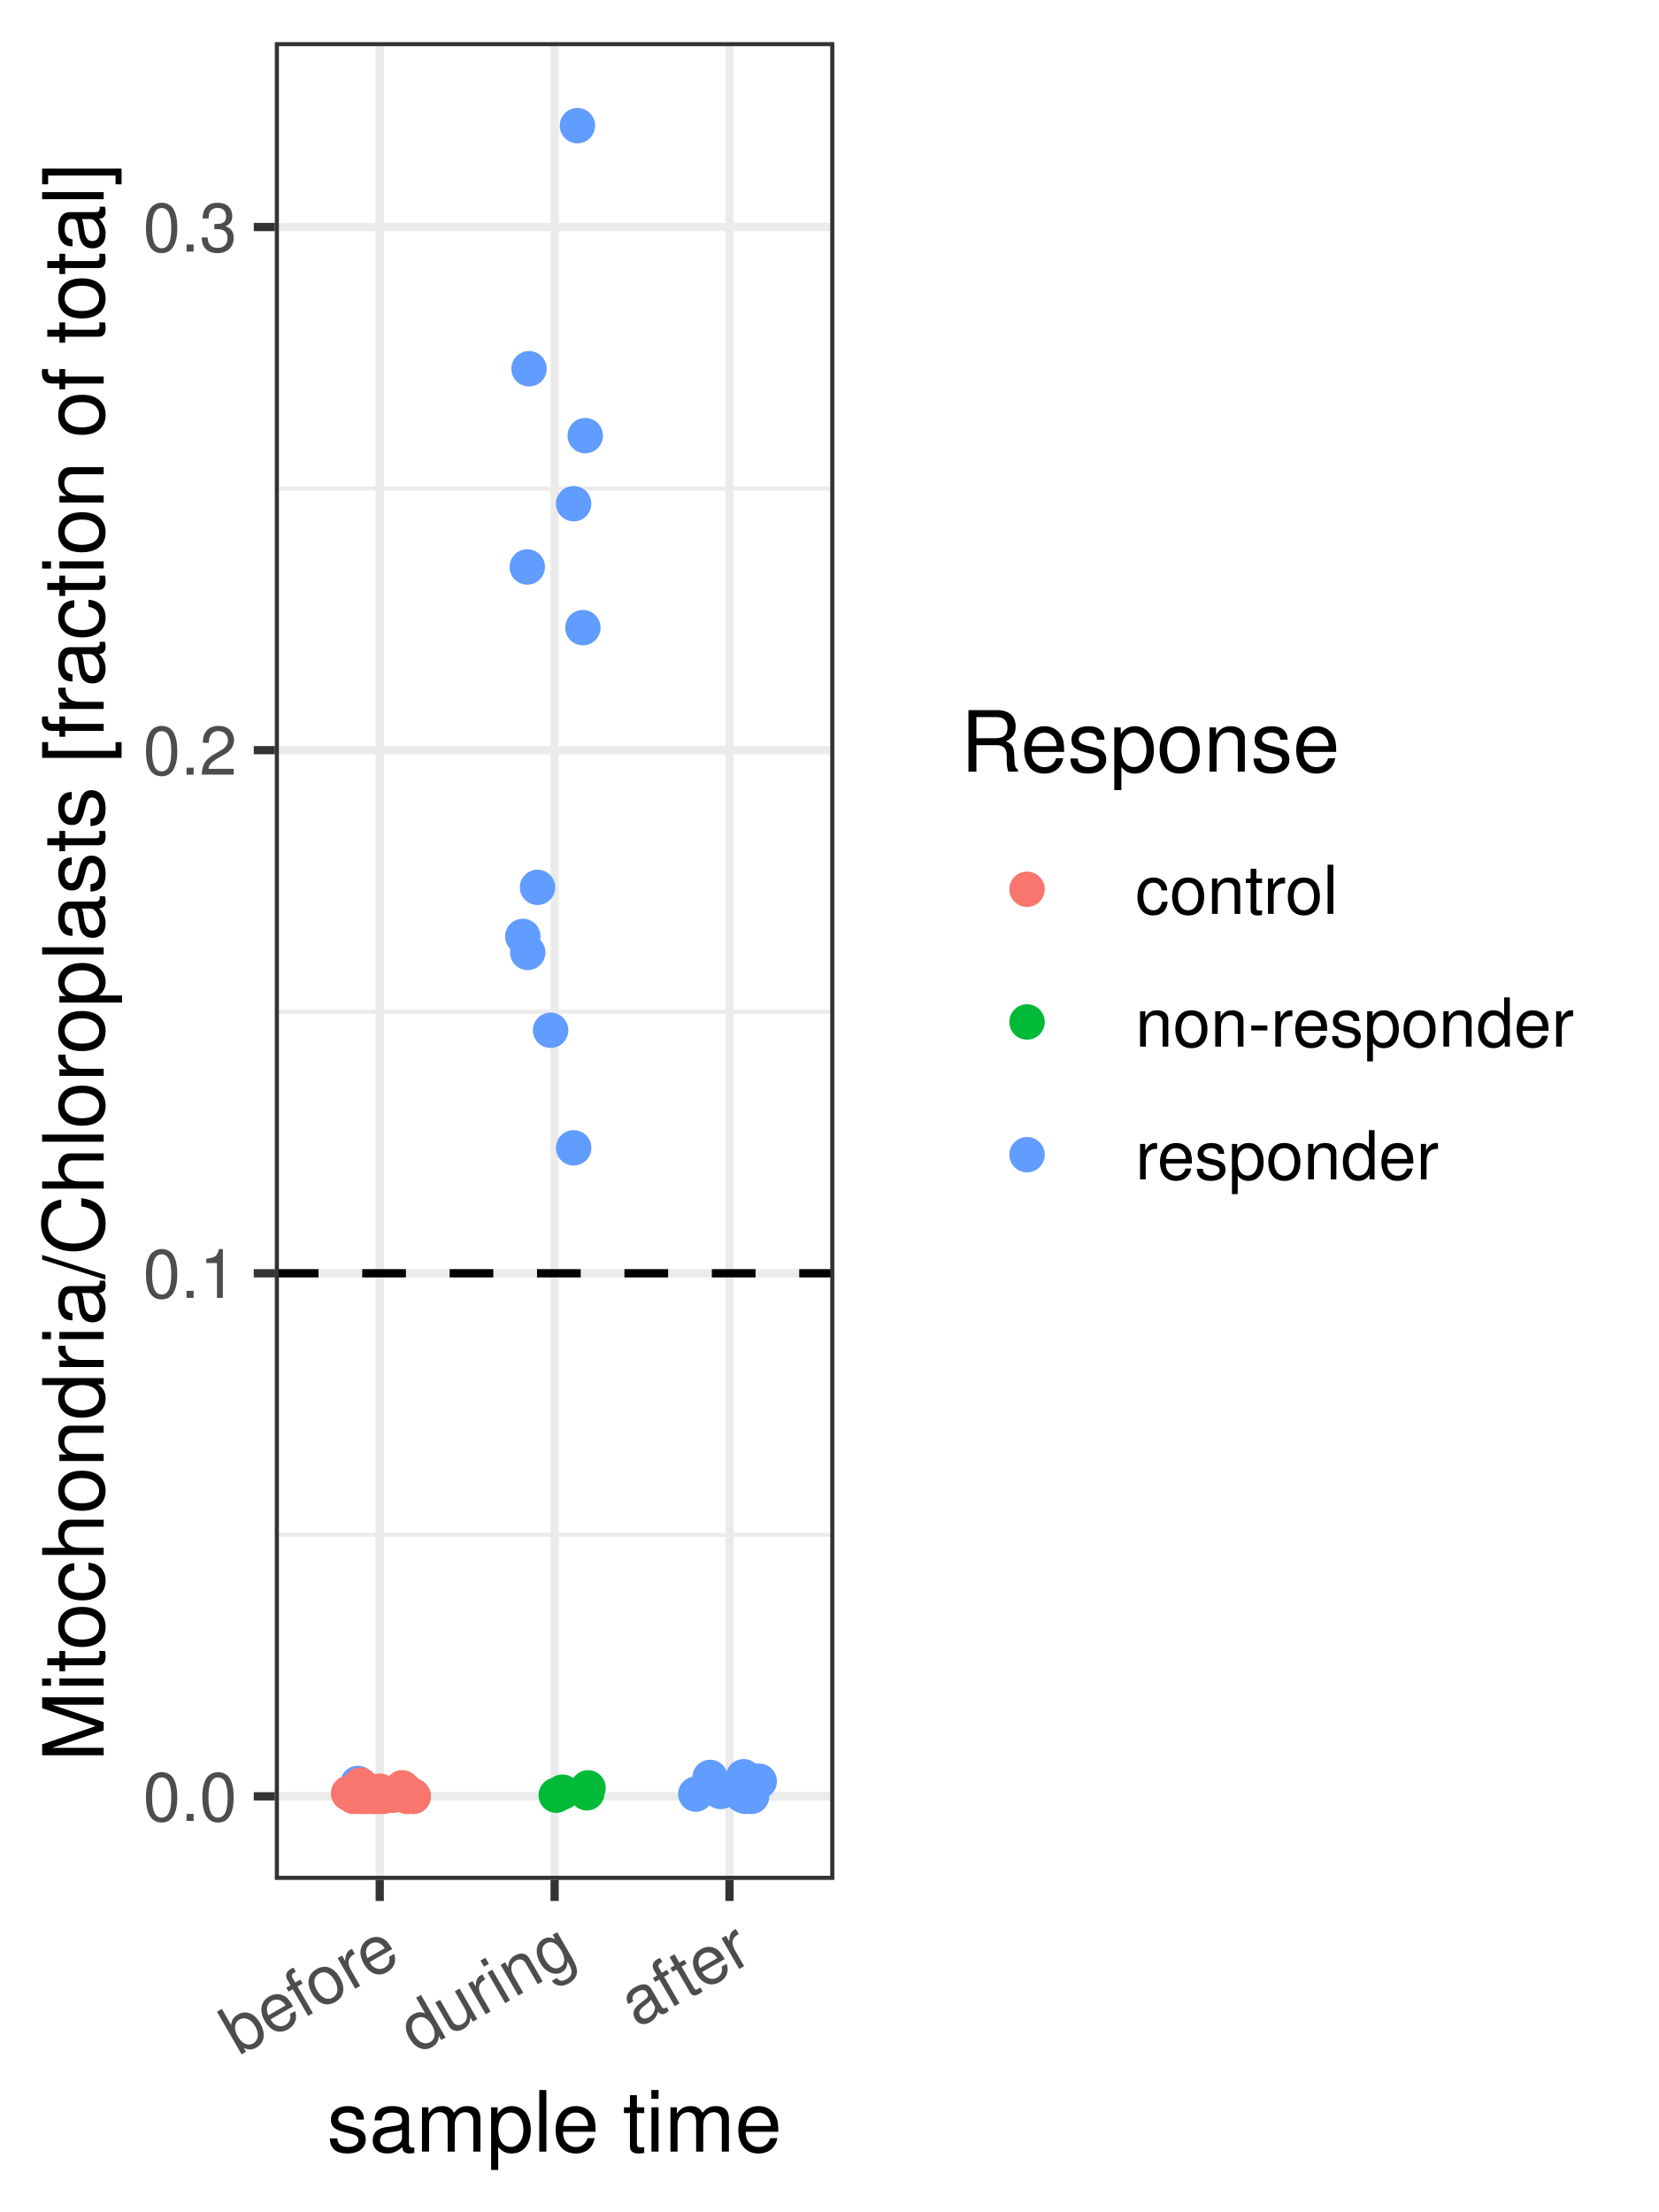
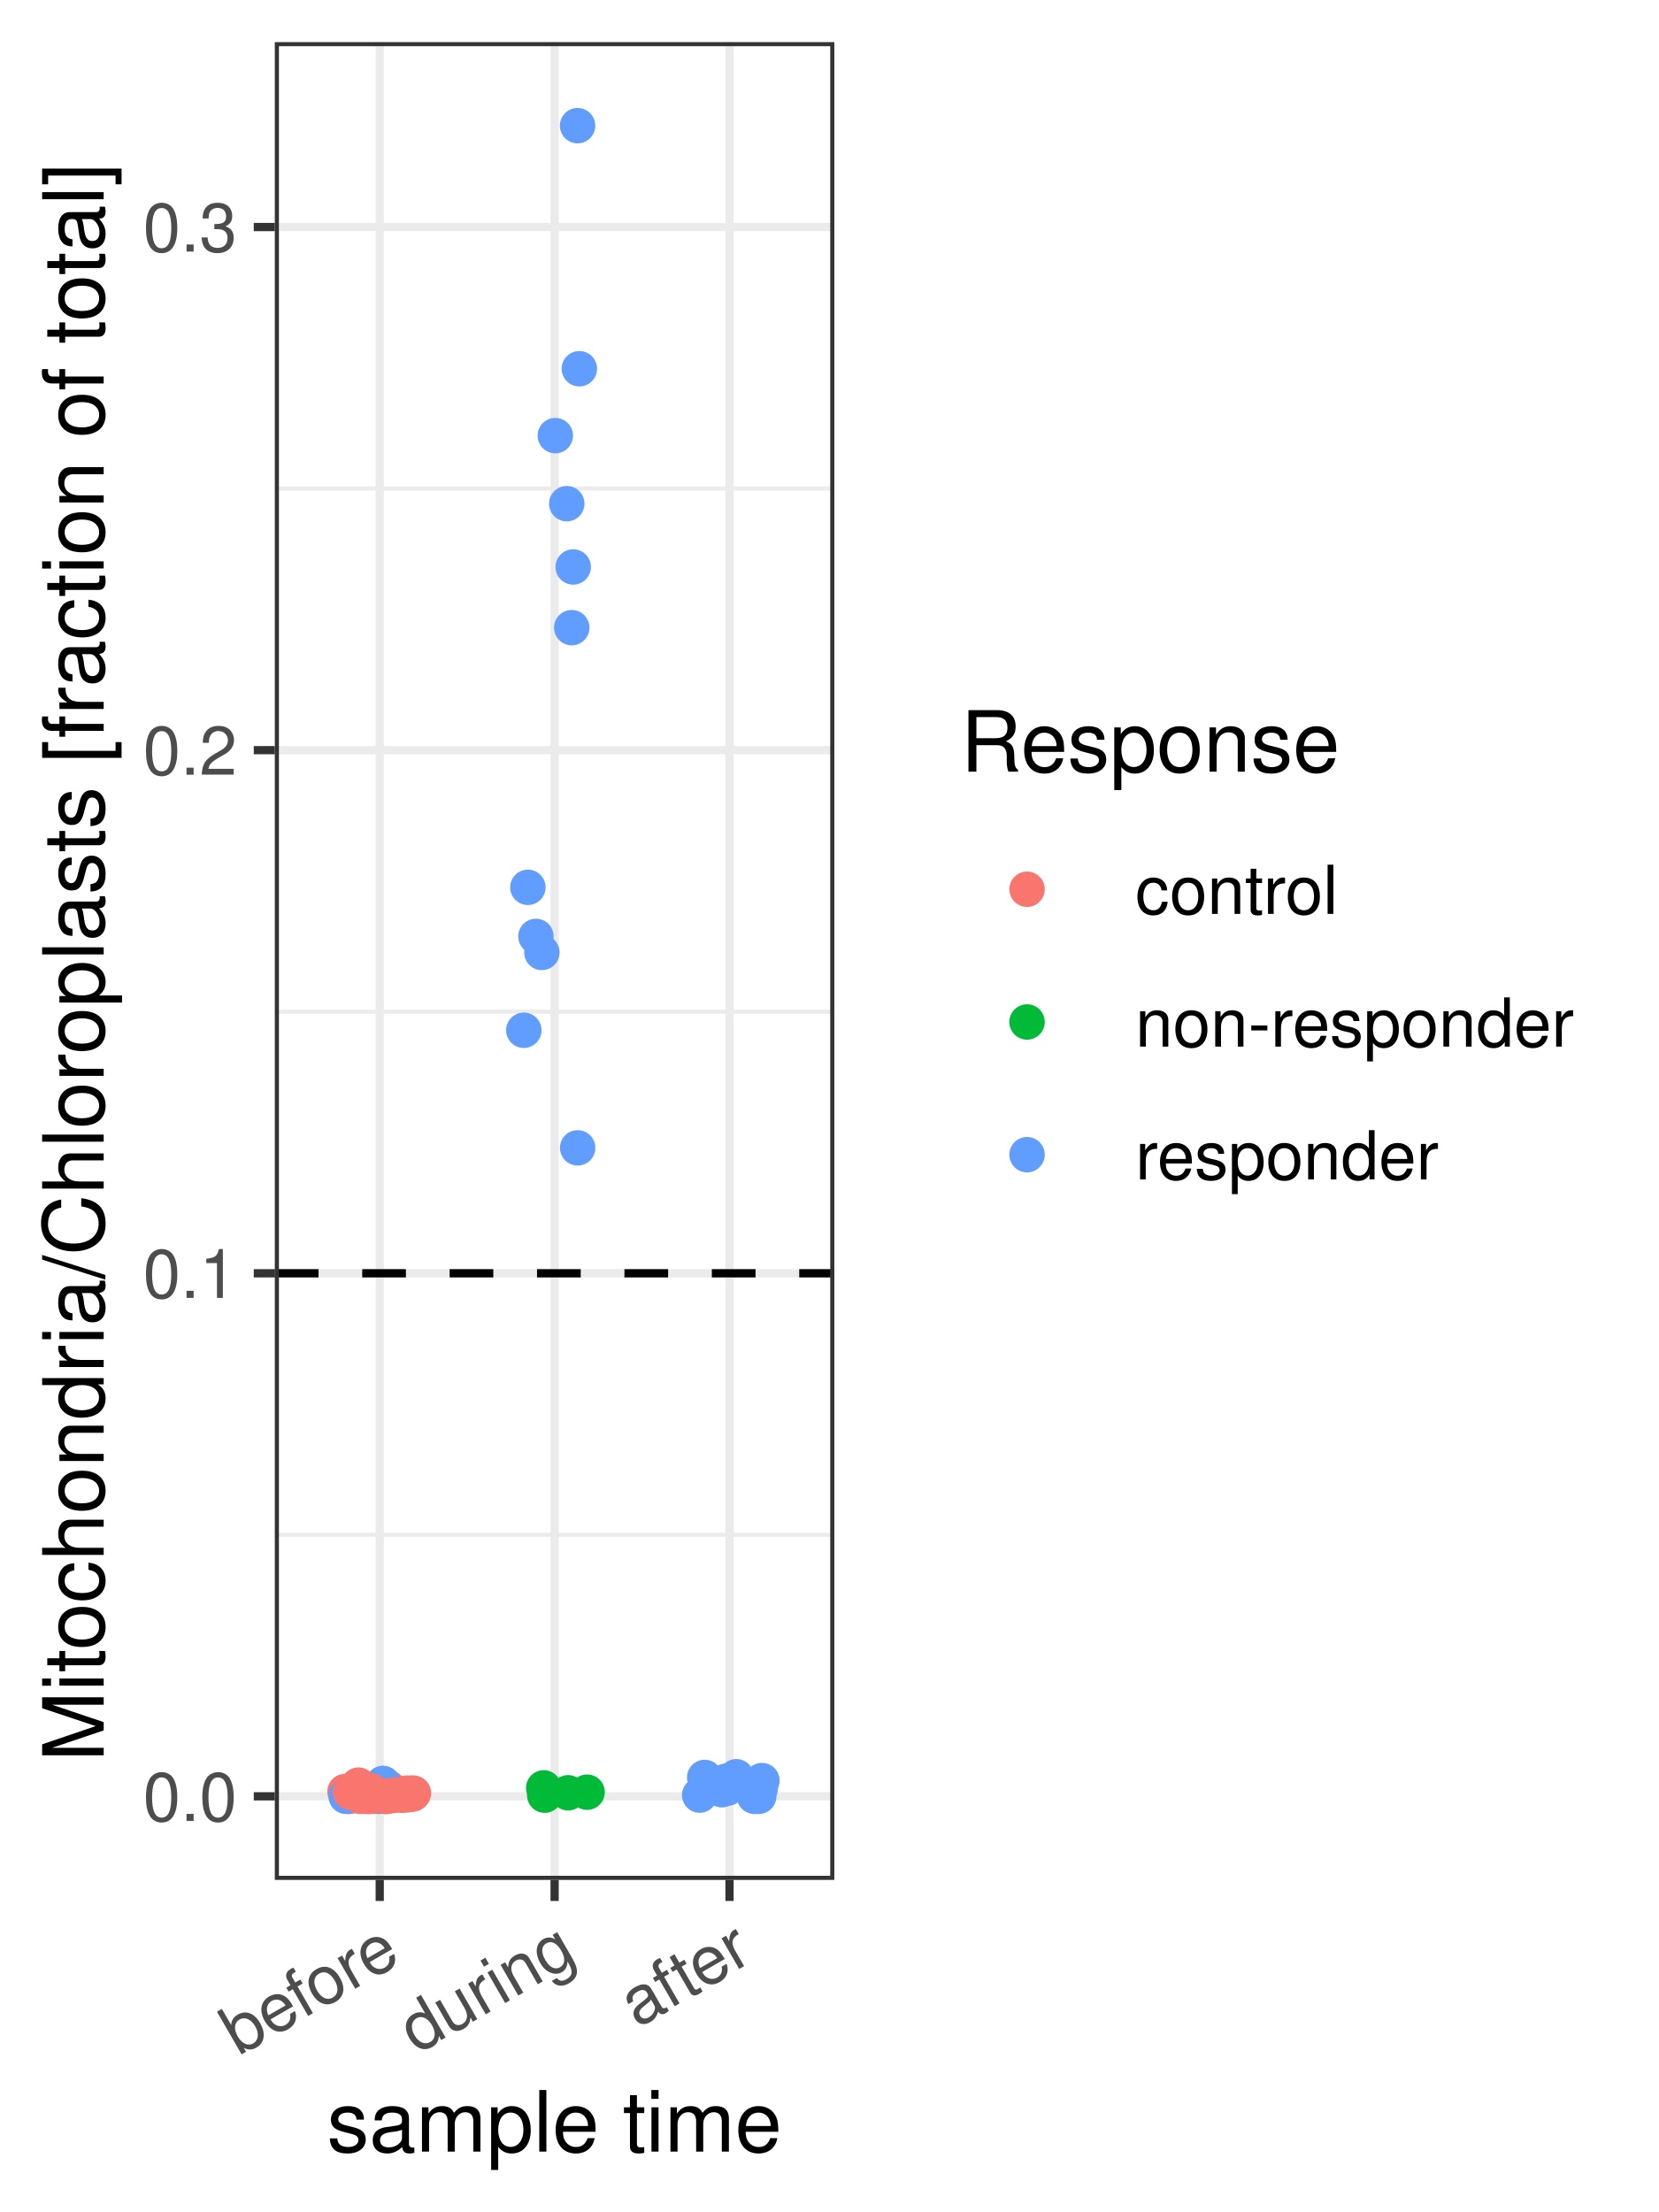
<svg xmlns="http://www.w3.org/2000/svg" viewBox="0 0 216.00 288.00">
  <defs>
    <style type="text/css">
    line, polyline, polygon, path, rect, circle {
      fill: none;
      stroke: #000000;
      stroke-linecap: round;
      stroke-linejoin: round;
      stroke-miterlimit: 10.00;
    }
  </style>
  </defs>
  <rect width="100%" height="100%" style="stroke: none; fill: #FFFFFF;" />
  <rect x="0.00" y="0.00" width="216.00" height="288.00" style="stroke-width: 1.07; stroke: #FFFFFF; fill: #FFFFFF;" />
  <defs>
    <clipPath id="cpMzUuNzh8MTA4LjY0fDI0NC43Nnw1LjQ4">
      <rect x="35.78" y="5.48" width="72.85" height="239.28" />
    </clipPath>
  </defs>
  <rect x="35.78" y="5.48" width="72.85" height="239.28" style="stroke-width: 1.07; stroke: none; fill: #FFFFFF;" clip-path="url(#cpMzUuNzh8MTA4LjY0fDI0NC43Nnw1LjQ4)" />
  <polyline points="35.78,199.83 108.64,199.83 " style="stroke-width: 0.53; stroke: #EBEBEB; stroke-linecap: butt;" clip-path="url(#cpMzUuNzh8MTA4LjY0fDI0NC43Nnw1LjQ4)" />
  <polyline points="35.78,131.72 108.64,131.72 " style="stroke-width: 0.53; stroke: #EBEBEB; stroke-linecap: butt;" clip-path="url(#cpMzUuNzh8MTA4LjY0fDI0NC43Nnw1LjQ4)" />
  <polyline points="35.78,63.61 108.64,63.61 " style="stroke-width: 0.53; stroke: #EBEBEB; stroke-linecap: butt;" clip-path="url(#cpMzUuNzh8MTA4LjY0fDI0NC43Nnw1LjQ4)" />
  <polyline points="35.78,233.88 108.64,233.88 " style="stroke-width: 1.07; stroke: #EBEBEB; stroke-linecap: butt;" clip-path="url(#cpMzUuNzh8MTA4LjY0fDI0NC43Nnw1LjQ4)" />
  <polyline points="35.78,165.78 108.64,165.78 " style="stroke-width: 1.07; stroke: #EBEBEB; stroke-linecap: butt;" clip-path="url(#cpMzUuNzh8MTA4LjY0fDI0NC43Nnw1LjQ4)" />
  <polyline points="35.78,97.67 108.64,97.67 " style="stroke-width: 1.07; stroke: #EBEBEB; stroke-linecap: butt;" clip-path="url(#cpMzUuNzh8MTA4LjY0fDI0NC43Nnw1LjQ4)" />
  <polyline points="35.78,29.56 108.64,29.56 " style="stroke-width: 1.07; stroke: #EBEBEB; stroke-linecap: butt;" clip-path="url(#cpMzUuNzh8MTA4LjY0fDI0NC43Nnw1LjQ4)" />
  <polyline points="49.44,244.76 49.44,5.48 " style="stroke-width: 1.07; stroke: #EBEBEB; stroke-linecap: butt;" clip-path="url(#cpMzUuNzh8MTA4LjY0fDI0NC43Nnw1LjQ4)" />
  <polyline points="72.21,244.76 72.21,5.48 " style="stroke-width: 1.07; stroke: #EBEBEB; stroke-linecap: butt;" clip-path="url(#cpMzUuNzh8MTA4LjY0fDI0NC43Nnw1LjQ4)" />
  <polyline points="94.98,244.76 94.98,5.48 " style="stroke-width: 1.07; stroke: #EBEBEB; stroke-linecap: butt;" clip-path="url(#cpMzUuNzh8MTA4LjY0fDI0NC43Nnw1LjQ4)" />
  <line x1="35.78" y1="165.78" x2="108.64" y2="165.78" style="stroke-width: 1.07; stroke-dasharray: 5.69,5.69; stroke-linecap: butt;" clip-path="url(#cpMzUuNzh8MTA4LjY0fDI0NC43Nnw1LjQ4)" />
-   <circle cx="48.98" cy="233.58" r="1.95" style="stroke-width: 0.71; stroke: #619CFF; fill: #619CFF;" clip-path="url(#cpMzUuNzh8MTA4LjY0fDI0NC43Nnw1LjQ4)" />
-   <circle cx="68.71" cy="124.01" r="1.95" style="stroke-width: 0.71; stroke: #619CFF; fill: #619CFF;" clip-path="url(#cpMzUuNzh8MTA4LjY0fDI0NC43Nnw1LjQ4)" />
-   <circle cx="96.82" cy="231.33" r="1.95" style="stroke-width: 0.71; stroke: #619CFF; fill: #619CFF;" clip-path="url(#cpMzUuNzh8MTA4LjY0fDI0NC43Nnw1LjQ4)" />
-   <circle cx="93.83" cy="233.25" r="1.95" style="stroke-width: 0.71; stroke: #619CFF; fill: #619CFF;" clip-path="url(#cpMzUuNzh8MTA4LjY0fDI0NC43Nnw1LjQ4)" />
-   <circle cx="53.79" cy="233.88" r="1.95" style="stroke-width: 0.71; stroke: #619CFF; fill: #619CFF;" clip-path="url(#cpMzUuNzh8MTA4LjY0fDI0NC43Nnw1LjQ4)" />
-   <circle cx="68.65" cy="73.82" r="1.95" style="stroke-width: 0.71; stroke: #619CFF; fill: #619CFF;" clip-path="url(#cpMzUuNzh8MTA4LjY0fDI0NC43Nnw1LjQ4)" />
-   <circle cx="92.45" cy="231.42" r="1.95" style="stroke-width: 0.71; stroke: #619CFF; fill: #619CFF;" clip-path="url(#cpMzUuNzh8MTA4LjY0fDI0NC43Nnw1LjQ4)" />
-   <circle cx="98.85" cy="231.92" r="1.95" style="stroke-width: 0.71; stroke: #619CFF; fill: #619CFF;" clip-path="url(#cpMzUuNzh8MTA4LjY0fDI0NC43Nnw1LjQ4)" />
-   <circle cx="48.57" cy="233.58" r="1.95" style="stroke-width: 0.71; stroke: #619CFF; fill: #619CFF;" clip-path="url(#cpMzUuNzh8MTA4LjY0fDI0NC43Nnw1LjQ4)" />
-   <circle cx="68.88" cy="48.01" r="1.95" style="stroke-width: 0.71; stroke: #619CFF; fill: #619CFF;" clip-path="url(#cpMzUuNzh8MTA4LjY0fDI0NC43Nnw1LjQ4)" />
-   <circle cx="96.66" cy="233.72" r="1.95" style="stroke-width: 0.71; stroke: #619CFF; fill: #619CFF;" clip-path="url(#cpMzUuNzh8MTA4LjY0fDI0NC43Nnw1LjQ4)" />
-   <circle cx="97.86" cy="233.88" r="1.95" style="stroke-width: 0.71; stroke: #619CFF; fill: #619CFF;" clip-path="url(#cpMzUuNzh8MTA4LjY0fDI0NC43Nnw1LjQ4)" />
-   <circle cx="76.41" cy="233.42" r="1.95" style="stroke-width: 0.71; stroke: #00BA38; fill: #00BA38;" clip-path="url(#cpMzUuNzh8MTA4LjY0fDI0NC43Nnw1LjQ4)" />
-   <circle cx="76.56" cy="232.78" r="1.95" style="stroke-width: 0.71; stroke: #00BA38; fill: #00BA38;" clip-path="url(#cpMzUuNzh8MTA4LjY0fDI0NC43Nnw1LjQ4)" />
-   <circle cx="74.69" cy="149.45" r="1.95" style="stroke-width: 0.71; stroke: #619CFF; fill: #619CFF;" clip-path="url(#cpMzUuNzh8MTA4LjY0fDI0NC43Nnw1LjQ4)" />
-   <circle cx="76.20" cy="56.72" r="1.95" style="stroke-width: 0.71; stroke: #619CFF; fill: #619CFF;" clip-path="url(#cpMzUuNzh8MTA4LjY0fDI0NC43Nnw1LjQ4)" />
-   <circle cx="74.69" cy="65.58" r="1.95" style="stroke-width: 0.71; stroke: #619CFF; fill: #619CFF;" clip-path="url(#cpMzUuNzh8MTA4LjY0fDI0NC43Nnw1LjQ4)" />
-   <circle cx="47.66" cy="233.64" r="1.95" style="stroke-width: 0.71; stroke: #F8766D; fill: #F8766D;" clip-path="url(#cpMzUuNzh8MTA4LjY0fDI0NC43Nnw1LjQ4)" />
-   <circle cx="53.70" cy="233.79" r="1.95" style="stroke-width: 0.71; stroke: #F8766D; fill: #F8766D;" clip-path="url(#cpMzUuNzh8MTA4LjY0fDI0NC43Nnw1LjQ4)" />
-   <circle cx="49.73" cy="233.49" r="1.95" style="stroke-width: 0.71; stroke: #F8766D; fill: #F8766D;" clip-path="url(#cpMzUuNzh8MTA4LjY0fDI0NC43Nnw1LjQ4)" />
-   <circle cx="53.06" cy="233.88" r="1.95" style="stroke-width: 0.71; stroke: #F8766D; fill: #F8766D;" clip-path="url(#cpMzUuNzh8MTA4LjY0fDI0NC43Nnw1LjQ4)" />
-   <circle cx="48.82" cy="233.88" r="1.95" style="stroke-width: 0.71; stroke: #F8766D; fill: #F8766D;" clip-path="url(#cpMzUuNzh8MTA4LjY0fDI0NC43Nnw1LjQ4)" />
-   <circle cx="48.78" cy="233.26" r="1.95" style="stroke-width: 0.71; stroke: #F8766D; fill: #F8766D;" clip-path="url(#cpMzUuNzh8MTA4LjY0fDI0NC43Nnw1LjQ4)" />
-   <circle cx="52.37" cy="232.77" r="1.95" style="stroke-width: 0.71; stroke: #F8766D; fill: #F8766D;" clip-path="url(#cpMzUuNzh8MTA4LjY0fDI0NC43Nnw1LjQ4)" />
-   <circle cx="49.63" cy="233.62" r="1.95" style="stroke-width: 0.71; stroke: #F8766D; fill: #F8766D;" clip-path="url(#cpMzUuNzh8MTA4LjY0fDI0NC43Nnw1LjQ4)" />
-   <circle cx="49.64" cy="233.49" r="1.95" style="stroke-width: 0.71; stroke: #F8766D; fill: #F8766D;" clip-path="url(#cpMzUuNzh8MTA4LjY0fDI0NC43Nnw1LjQ4)" />
-   <circle cx="47.59" cy="233.88" r="1.95" style="stroke-width: 0.71; stroke: #F8766D; fill: #F8766D;" clip-path="url(#cpMzUuNzh8MTA4LjY0fDI0NC43Nnw1LjQ4)" />
-   <circle cx="49.92" cy="233.88" r="1.95" style="stroke-width: 0.71; stroke: #F8766D; fill: #F8766D;" clip-path="url(#cpMzUuNzh8MTA4LjY0fDI0NC43Nnw1LjQ4)" />
-   <circle cx="49.46" cy="233.21" r="1.95" style="stroke-width: 0.71; stroke: #F8766D; fill: #F8766D;" clip-path="url(#cpMzUuNzh8MTA4LjY0fDI0NC43Nnw1LjQ4)" />
-   <circle cx="51.16" cy="233.74" r="1.95" style="stroke-width: 0.71; stroke: #F8766D; fill: #F8766D;" clip-path="url(#cpMzUuNzh8MTA4LjY0fDI0NC43Nnw1LjQ4)" />
-   <circle cx="52.99" cy="233.88" r="1.95" style="stroke-width: 0.71; stroke: #F8766D; fill: #F8766D;" clip-path="url(#cpMzUuNzh8MTA4LjY0fDI0NC43Nnw1LjQ4)" />
-   <circle cx="49.99" cy="233.59" r="1.95" style="stroke-width: 0.71; stroke: #F8766D; fill: #F8766D;" clip-path="url(#cpMzUuNzh8MTA4LjY0fDI0NC43Nnw1LjQ4)" />
-   <circle cx="47.53" cy="233.51" r="1.95" style="stroke-width: 0.71; stroke: #F8766D; fill: #F8766D;" clip-path="url(#cpMzUuNzh8MTA4LjY0fDI0NC43Nnw1LjQ4)" />
-   <circle cx="47.54" cy="233.59" r="1.95" style="stroke-width: 0.71; stroke: #F8766D; fill: #F8766D;" clip-path="url(#cpMzUuNzh8MTA4LjY0fDI0NC43Nnw1LjQ4)" />
-   <circle cx="46.09" cy="233.74" r="1.95" style="stroke-width: 0.71; stroke: #F8766D; fill: #F8766D;" clip-path="url(#cpMzUuNzh8MTA4LjY0fDI0NC43Nnw1LjQ4)" />
-   <circle cx="46.33" cy="233.62" r="1.95" style="stroke-width: 0.71; stroke: #619CFF; fill: #619CFF;" clip-path="url(#cpMzUuNzh8MTA4LjY0fDI0NC43Nnw1LjQ4)" />
-   <circle cx="46.94" cy="233.88" r="1.95" style="stroke-width: 0.71; stroke: #619CFF; fill: #619CFF;" clip-path="url(#cpMzUuNzh8MTA4LjY0fDI0NC43Nnw1LjQ4)" />
-   <circle cx="93.87" cy="232.91" r="1.95" style="stroke-width: 0.71; stroke: #619CFF; fill: #619CFF;" clip-path="url(#cpMzUuNzh8MTA4LjY0fDI0NC43Nnw1LjQ4)" />
-   <circle cx="96.32" cy="233.02" r="1.95" style="stroke-width: 0.71; stroke: #619CFF; fill: #619CFF;" clip-path="url(#cpMzUuNzh8MTA4LjY0fDI0NC43Nnw1LjQ4)" />
-   <circle cx="47.19" cy="233.70" r="1.95" style="stroke-width: 0.71; stroke: #619CFF; fill: #619CFF;" clip-path="url(#cpMzUuNzh8MTA4LjY0fDI0NC43Nnw1LjQ4)" />
-   <circle cx="48.45" cy="233.88" r="1.95" style="stroke-width: 0.71; stroke: #619CFF; fill: #619CFF;" clip-path="url(#cpMzUuNzh8MTA4LjY0fDI0NC43Nnw1LjQ4)" />
-   <circle cx="68.07" cy="121.92" r="1.95" style="stroke-width: 0.71; stroke: #619CFF; fill: #619CFF;" clip-path="url(#cpMzUuNzh8MTA4LjY0fDI0NC43Nnw1LjQ4)" />
-   <circle cx="93.25" cy="232.82" r="1.95" style="stroke-width: 0.71; stroke: #619CFF; fill: #619CFF;" clip-path="url(#cpMzUuNzh8MTA4LjY0fDI0NC43Nnw1LjQ4)" />
-   <circle cx="97.80" cy="231.83" r="1.95" style="stroke-width: 0.71; stroke: #619CFF; fill: #619CFF;" clip-path="url(#cpMzUuNzh8MTA4LjY0fDI0NC43Nnw1LjQ4)" />
-   <circle cx="46.60" cy="232.20" r="1.95" style="stroke-width: 0.71; stroke: #619CFF; fill: #619CFF;" clip-path="url(#cpMzUuNzh8MTA4LjY0fDI0NC43Nnw1LjQ4)" />
-   <circle cx="49.33" cy="233.88" r="1.95" style="stroke-width: 0.71; stroke: #619CFF; fill: #619CFF;" clip-path="url(#cpMzUuNzh8MTA4LjY0fDI0NC43Nnw1LjQ4)" />
-   <circle cx="75.89" cy="81.72" r="1.95" style="stroke-width: 0.71; stroke: #619CFF; fill: #619CFF;" clip-path="url(#cpMzUuNzh8MTA4LjY0fDI0NC43Nnw1LjQ4)" />
-   <circle cx="90.59" cy="233.59" r="1.95" style="stroke-width: 0.71; stroke: #619CFF; fill: #619CFF;" clip-path="url(#cpMzUuNzh8MTA4LjY0fDI0NC43Nnw1LjQ4)" />
-   <circle cx="97.00" cy="233.88" r="1.95" style="stroke-width: 0.71; stroke: #619CFF; fill: #619CFF;" clip-path="url(#cpMzUuNzh8MTA4LjY0fDI0NC43Nnw1LjQ4)" />
-   <circle cx="75.18" cy="16.36" r="1.95" style="stroke-width: 0.71; stroke: #619CFF; fill: #619CFF;" clip-path="url(#cpMzUuNzh8MTA4LjY0fDI0NC43Nnw1LjQ4)" />
-   <circle cx="69.99" cy="115.53" r="1.95" style="stroke-width: 0.71; stroke: #619CFF; fill: #619CFF;" clip-path="url(#cpMzUuNzh8MTA4LjY0fDI0NC43Nnw1LjQ4)" />
-   <circle cx="73.23" cy="233.34" r="1.95" style="stroke-width: 0.71; stroke: #00BA38; fill: #00BA38;" clip-path="url(#cpMzUuNzh8MTA4LjY0fDI0NC43Nnw1LjQ4)" />
-   <circle cx="72.42" cy="233.73" r="1.95" style="stroke-width: 0.71; stroke: #00BA38; fill: #00BA38;" clip-path="url(#cpMzUuNzh8MTA4LjY0fDI0NC43Nnw1LjQ4)" />
-   <circle cx="71.69" cy="134.14" r="1.95" style="stroke-width: 0.71; stroke: #619CFF; fill: #619CFF;" clip-path="url(#cpMzUuNzh8MTA4LjY0fDI0NC43Nnw1LjQ4)" />
-   <circle cx="46.02" cy="233.88" r="1.95" style="stroke-width: 0.71; stroke: #F8766D; fill: #F8766D;" clip-path="url(#cpMzUuNzh8MTA4LjY0fDI0NC43Nnw1LjQ4)" />
-   <circle cx="47.09" cy="233.88" r="1.95" style="stroke-width: 0.71; stroke: #F8766D; fill: #F8766D;" clip-path="url(#cpMzUuNzh8MTA4LjY0fDI0NC43Nnw1LjQ4)" />
-   <circle cx="49.04" cy="233.34" r="1.95" style="stroke-width: 0.71; stroke: #F8766D; fill: #F8766D;" clip-path="url(#cpMzUuNzh8MTA4LjY0fDI0NC43Nnw1LjQ4)" />
-   <circle cx="53.80" cy="233.88" r="1.95" style="stroke-width: 0.71; stroke: #F8766D; fill: #F8766D;" clip-path="url(#cpMzUuNzh8MTA4LjY0fDI0NC43Nnw1LjQ4)" />
-   <circle cx="48.90" cy="233.47" r="1.95" style="stroke-width: 0.71; stroke: #F8766D; fill: #F8766D;" clip-path="url(#cpMzUuNzh8MTA4LjY0fDI0NC43Nnw1LjQ4)" />
-   <circle cx="49.52" cy="233.88" r="1.95" style="stroke-width: 0.71; stroke: #F8766D; fill: #F8766D;" clip-path="url(#cpMzUuNzh8MTA4LjY0fDI0NC43Nnw1LjQ4)" />
-   <circle cx="49.91" cy="233.67" r="1.95" style="stroke-width: 0.71; stroke: #F8766D; fill: #F8766D;" clip-path="url(#cpMzUuNzh8MTA4LjY0fDI0NC43Nnw1LjQ4)" />
-   <circle cx="46.92" cy="232.42" r="1.95" style="stroke-width: 0.71; stroke: #F8766D; fill: #F8766D;" clip-path="url(#cpMzUuNzh8MTA4LjY0fDI0NC43Nnw1LjQ4)" />
-   <circle cx="52.79" cy="233.15" r="1.95" style="stroke-width: 0.71; stroke: #F8766D; fill: #F8766D;" clip-path="url(#cpMzUuNzh8MTA4LjY0fDI0NC43Nnw1LjQ4)" />
-   <circle cx="48.97" cy="233.72" r="1.95" style="stroke-width: 0.71; stroke: #F8766D; fill: #F8766D;" clip-path="url(#cpMzUuNzh8MTA4LjY0fDI0NC43Nnw1LjQ4)" />
-   <circle cx="45.39" cy="233.48" r="1.95" style="stroke-width: 0.71; stroke: #F8766D; fill: #F8766D;" clip-path="url(#cpMzUuNzh8MTA4LjY0fDI0NC43Nnw1LjQ4)" />
-   <circle cx="47.81" cy="233.88" r="1.95" style="stroke-width: 0.71; stroke: #F8766D; fill: #F8766D;" clip-path="url(#cpMzUuNzh8MTA4LjY0fDI0NC43Nnw1LjQ4)" />
-   <circle cx="45.60" cy="233.47" r="1.95" style="stroke-width: 0.71; stroke: #F8766D; fill: #F8766D;" clip-path="url(#cpMzUuNzh8MTA4LjY0fDI0NC43Nnw1LjQ4)" />
-   <circle cx="48.31" cy="233.35" r="1.95" style="stroke-width: 0.71; stroke: #F8766D; fill: #F8766D;" clip-path="url(#cpMzUuNzh8MTA4LjY0fDI0NC43Nnw1LjQ4)" />
-   <circle cx="47.02" cy="233.60" r="1.95" style="stroke-width: 0.71; stroke: #F8766D; fill: #F8766D;" clip-path="url(#cpMzUuNzh8MTA4LjY0fDI0NC43Nnw1LjQ4)" />
-   <circle cx="52.29" cy="233.63" r="1.95" style="stroke-width: 0.71; stroke: #F8766D; fill: #F8766D;" clip-path="url(#cpMzUuNzh8MTA4LjY0fDI0NC43Nnw1LjQ4)" />
-   <circle cx="48.72" cy="233.88" r="1.95" style="stroke-width: 0.71; stroke: #F8766D; fill: #F8766D;" clip-path="url(#cpMzUuNzh8MTA4LjY0fDI0NC43Nnw1LjQ4)" />
-   <circle cx="49.71" cy="233.79" r="1.95" style="stroke-width: 0.71; stroke: #F8766D; fill: #F8766D;" clip-path="url(#cpMzUuNzh8MTA4LjY0fDI0NC43Nnw1LjQ4)" />
+   <circle cx="49.23" cy="233.58" r="1.95" style="stroke-width: 0.71; stroke: #619CFF; fill: #619CFF;" clip-path="url(#cpMzUuNzh8MTA4LjY0fDI0NC43Nnw1LjQ4)" />
+   <circle cx="70.55" cy="124.01" r="1.95" style="stroke-width: 0.71; stroke: #619CFF; fill: #619CFF;" clip-path="url(#cpMzUuNzh8MTA4LjY0fDI0NC43Nnw1LjQ4)" />
+   <circle cx="95.87" cy="231.33" r="1.95" style="stroke-width: 0.71; stroke: #619CFF; fill: #619CFF;" clip-path="url(#cpMzUuNzh8MTA4LjY0fDI0NC43Nnw1LjQ4)" />
+   <circle cx="97.96" cy="233.25" r="1.95" style="stroke-width: 0.71; stroke: #619CFF; fill: #619CFF;" clip-path="url(#cpMzUuNzh8MTA4LjY0fDI0NC43Nnw1LjQ4)" />
+   <circle cx="45.39" cy="233.88" r="1.95" style="stroke-width: 0.71; stroke: #619CFF; fill: #619CFF;" clip-path="url(#cpMzUuNzh8MTA4LjY0fDI0NC43Nnw1LjQ4)" />
+   <circle cx="74.63" cy="73.82" r="1.95" style="stroke-width: 0.71; stroke: #619CFF; fill: #619CFF;" clip-path="url(#cpMzUuNzh8MTA4LjY0fDI0NC43Nnw1LjQ4)" />
+   <circle cx="91.75" cy="231.42" r="1.95" style="stroke-width: 0.71; stroke: #619CFF; fill: #619CFF;" clip-path="url(#cpMzUuNzh8MTA4LjY0fDI0NC43Nnw1LjQ4)" />
+   <circle cx="94.49" cy="231.92" r="1.95" style="stroke-width: 0.71; stroke: #619CFF; fill: #619CFF;" clip-path="url(#cpMzUuNzh8MTA4LjY0fDI0NC43Nnw1LjQ4)" />
+   <circle cx="47.98" cy="233.58" r="1.95" style="stroke-width: 0.71; stroke: #619CFF; fill: #619CFF;" clip-path="url(#cpMzUuNzh8MTA4LjY0fDI0NC43Nnw1LjQ4)" />
+   <circle cx="75.43" cy="48.01" r="1.95" style="stroke-width: 0.71; stroke: #619CFF; fill: #619CFF;" clip-path="url(#cpMzUuNzh8MTA4LjY0fDI0NC43Nnw1LjQ4)" />
+   <circle cx="91.10" cy="233.72" r="1.95" style="stroke-width: 0.71; stroke: #619CFF; fill: #619CFF;" clip-path="url(#cpMzUuNzh8MTA4LjY0fDI0NC43Nnw1LjQ4)" />
+   <circle cx="98.23" cy="233.88" r="1.95" style="stroke-width: 0.71; stroke: #619CFF; fill: #619CFF;" clip-path="url(#cpMzUuNzh8MTA4LjY0fDI0NC43Nnw1LjQ4)" />
+   <circle cx="73.97" cy="233.42" r="1.95" style="stroke-width: 0.71; stroke: #00BA38; fill: #00BA38;" clip-path="url(#cpMzUuNzh8MTA4LjY0fDI0NC43Nnw1LjQ4)" />
+   <circle cx="70.79" cy="232.78" r="1.95" style="stroke-width: 0.71; stroke: #00BA38; fill: #00BA38;" clip-path="url(#cpMzUuNzh8MTA4LjY0fDI0NC43Nnw1LjQ4)" />
+   <circle cx="75.21" cy="149.45" r="1.95" style="stroke-width: 0.71; stroke: #619CFF; fill: #619CFF;" clip-path="url(#cpMzUuNzh8MTA4LjY0fDI0NC43Nnw1LjQ4)" />
+   <circle cx="72.30" cy="56.72" r="1.95" style="stroke-width: 0.71; stroke: #619CFF; fill: #619CFF;" clip-path="url(#cpMzUuNzh8MTA4LjY0fDI0NC43Nnw1LjQ4)" />
+   <circle cx="73.79" cy="65.58" r="1.95" style="stroke-width: 0.71; stroke: #619CFF; fill: #619CFF;" clip-path="url(#cpMzUuNzh8MTA4LjY0fDI0NC43Nnw1LjQ4)" />
+   <circle cx="51.98" cy="233.64" r="1.95" style="stroke-width: 0.71; stroke: #F8766D; fill: #F8766D;" clip-path="url(#cpMzUuNzh8MTA4LjY0fDI0NC43Nnw1LjQ4)" />
+   <circle cx="46.37" cy="233.79" r="1.95" style="stroke-width: 0.71; stroke: #F8766D; fill: #F8766D;" clip-path="url(#cpMzUuNzh8MTA4LjY0fDI0NC43Nnw1LjQ4)" />
+   <circle cx="52.90" cy="233.49" r="1.95" style="stroke-width: 0.71; stroke: #F8766D; fill: #F8766D;" clip-path="url(#cpMzUuNzh8MTA4LjY0fDI0NC43Nnw1LjQ4)" />
+   <circle cx="48.75" cy="233.88" r="1.95" style="stroke-width: 0.71; stroke: #F8766D; fill: #F8766D;" clip-path="url(#cpMzUuNzh8MTA4LjY0fDI0NC43Nnw1LjQ4)" />
+   <circle cx="45.45" cy="233.88" r="1.95" style="stroke-width: 0.71; stroke: #F8766D; fill: #F8766D;" clip-path="url(#cpMzUuNzh8MTA4LjY0fDI0NC43Nnw1LjQ4)" />
+   <circle cx="44.92" cy="233.26" r="1.95" style="stroke-width: 0.71; stroke: #F8766D; fill: #F8766D;" clip-path="url(#cpMzUuNzh8MTA4LjY0fDI0NC43Nnw1LjQ4)" />
+   <circle cx="50.59" cy="232.78" r="1.95" style="stroke-width: 0.71; stroke: #F8766D; fill: #F8766D;" clip-path="url(#cpMzUuNzh8MTA4LjY0fDI0NC43Nnw1LjQ4)" />
+   <circle cx="52.78" cy="233.62" r="1.95" style="stroke-width: 0.71; stroke: #F8766D; fill: #F8766D;" clip-path="url(#cpMzUuNzh8MTA4LjY0fDI0NC43Nnw1LjQ4)" />
+   <circle cx="53.70" cy="233.49" r="1.95" style="stroke-width: 0.71; stroke: #F8766D; fill: #F8766D;" clip-path="url(#cpMzUuNzh8MTA4LjY0fDI0NC43Nnw1LjQ4)" />
+   <circle cx="48.03" cy="233.88" r="1.95" style="stroke-width: 0.71; stroke: #F8766D; fill: #F8766D;" clip-path="url(#cpMzUuNzh8MTA4LjY0fDI0NC43Nnw1LjQ4)" />
+   <circle cx="50.04" cy="233.88" r="1.95" style="stroke-width: 0.71; stroke: #F8766D; fill: #F8766D;" clip-path="url(#cpMzUuNzh8MTA4LjY0fDI0NC43Nnw1LjQ4)" />
+   <circle cx="48.83" cy="233.21" r="1.95" style="stroke-width: 0.71; stroke: #F8766D; fill: #F8766D;" clip-path="url(#cpMzUuNzh8MTA4LjY0fDI0NC43Nnw1LjQ4)" />
+   <circle cx="52.43" cy="233.74" r="1.95" style="stroke-width: 0.71; stroke: #F8766D; fill: #F8766D;" clip-path="url(#cpMzUuNzh8MTA4LjY0fDI0NC43Nnw1LjQ4)" />
+   <circle cx="50.47" cy="233.88" r="1.95" style="stroke-width: 0.71; stroke: #F8766D; fill: #F8766D;" clip-path="url(#cpMzUuNzh8MTA4LjY0fDI0NC43Nnw1LjQ4)" />
+   <circle cx="53.68" cy="233.59" r="1.95" style="stroke-width: 0.71; stroke: #F8766D; fill: #F8766D;" clip-path="url(#cpMzUuNzh8MTA4LjY0fDI0NC43Nnw1LjQ4)" />
+   <circle cx="45.38" cy="233.51" r="1.95" style="stroke-width: 0.71; stroke: #F8766D; fill: #F8766D;" clip-path="url(#cpMzUuNzh8MTA4LjY0fDI0NC43Nnw1LjQ4)" />
+   <circle cx="51.50" cy="233.59" r="1.95" style="stroke-width: 0.71; stroke: #F8766D; fill: #F8766D;" clip-path="url(#cpMzUuNzh8MTA4LjY0fDI0NC43Nnw1LjQ4)" />
+   <circle cx="51.13" cy="233.74" r="1.95" style="stroke-width: 0.71; stroke: #F8766D; fill: #F8766D;" clip-path="url(#cpMzUuNzh8MTA4LjY0fDI0NC43Nnw1LjQ4)" />
+   <circle cx="47.91" cy="233.62" r="1.95" style="stroke-width: 0.71; stroke: #619CFF; fill: #619CFF;" clip-path="url(#cpMzUuNzh8MTA4LjY0fDI0NC43Nnw1LjQ4)" />
+   <circle cx="49.30" cy="233.88" r="1.95" style="stroke-width: 0.71; stroke: #619CFF; fill: #619CFF;" clip-path="url(#cpMzUuNzh8MTA4LjY0fDI0NC43Nnw1LjQ4)" />
+   <circle cx="98.97" cy="232.91" r="1.95" style="stroke-width: 0.71; stroke: #619CFF; fill: #619CFF;" clip-path="url(#cpMzUuNzh8MTA4LjY0fDI0NC43Nnw1LjQ4)" />
+   <circle cx="93.98" cy="233.02" r="1.95" style="stroke-width: 0.71; stroke: #619CFF; fill: #619CFF;" clip-path="url(#cpMzUuNzh8MTA4LjY0fDI0NC43Nnw1LjQ4)" />
+   <circle cx="49.63" cy="233.70" r="1.95" style="stroke-width: 0.71; stroke: #619CFF; fill: #619CFF;" clip-path="url(#cpMzUuNzh8MTA4LjY0fDI0NC43Nnw1LjQ4)" />
+   <circle cx="49.39" cy="233.88" r="1.95" style="stroke-width: 0.71; stroke: #619CFF; fill: #619CFF;" clip-path="url(#cpMzUuNzh8MTA4LjY0fDI0NC43Nnw1LjQ4)" />
+   <circle cx="69.78" cy="121.92" r="1.95" style="stroke-width: 0.71; stroke: #619CFF; fill: #619CFF;" clip-path="url(#cpMzUuNzh8MTA4LjY0fDI0NC43Nnw1LjQ4)" />
+   <circle cx="94.70" cy="232.82" r="1.95" style="stroke-width: 0.71; stroke: #619CFF; fill: #619CFF;" clip-path="url(#cpMzUuNzh8MTA4LjY0fDI0NC43Nnw1LjQ4)" />
+   <circle cx="99.20" cy="231.83" r="1.95" style="stroke-width: 0.71; stroke: #619CFF; fill: #619CFF;" clip-path="url(#cpMzUuNzh8MTA4LjY0fDI0NC43Nnw1LjQ4)" />
+   <circle cx="49.87" cy="232.20" r="1.95" style="stroke-width: 0.71; stroke: #619CFF; fill: #619CFF;" clip-path="url(#cpMzUuNzh8MTA4LjY0fDI0NC43Nnw1LjQ4)" />
+   <circle cx="45.07" cy="233.88" r="1.95" style="stroke-width: 0.71; stroke: #619CFF; fill: #619CFF;" clip-path="url(#cpMzUuNzh8MTA4LjY0fDI0NC43Nnw1LjQ4)" />
+   <circle cx="74.44" cy="81.72" r="1.95" style="stroke-width: 0.71; stroke: #619CFF; fill: #619CFF;" clip-path="url(#cpMzUuNzh8MTA4LjY0fDI0NC43Nnw1LjQ4)" />
+   <circle cx="98.73" cy="233.59" r="1.95" style="stroke-width: 0.71; stroke: #619CFF; fill: #619CFF;" clip-path="url(#cpMzUuNzh8MTA4LjY0fDI0NC43Nnw1LjQ4)" />
+   <circle cx="98.78" cy="233.88" r="1.95" style="stroke-width: 0.71; stroke: #619CFF; fill: #619CFF;" clip-path="url(#cpMzUuNzh8MTA4LjY0fDI0NC43Nnw1LjQ4)" />
+   <circle cx="75.20" cy="16.36" r="1.95" style="stroke-width: 0.71; stroke: #619CFF; fill: #619CFF;" clip-path="url(#cpMzUuNzh8MTA4LjY0fDI0NC43Nnw1LjQ4)" />
+   <circle cx="68.73" cy="115.53" r="1.95" style="stroke-width: 0.71; stroke: #619CFF; fill: #619CFF;" clip-path="url(#cpMzUuNzh8MTA4LjY0fDI0NC43Nnw1LjQ4)" />
+   <circle cx="76.44" cy="233.34" r="1.95" style="stroke-width: 0.71; stroke: #00BA38; fill: #00BA38;" clip-path="url(#cpMzUuNzh8MTA4LjY0fDI0NC43Nnw1LjQ4)" />
+   <circle cx="70.92" cy="233.73" r="1.95" style="stroke-width: 0.71; stroke: #00BA38; fill: #00BA38;" clip-path="url(#cpMzUuNzh8MTA4LjY0fDI0NC43Nnw1LjQ4)" />
+   <circle cx="68.20" cy="134.14" r="1.95" style="stroke-width: 0.71; stroke: #619CFF; fill: #619CFF;" clip-path="url(#cpMzUuNzh8MTA4LjY0fDI0NC43Nnw1LjQ4)" />
+   <circle cx="50.26" cy="233.88" r="1.95" style="stroke-width: 0.71; stroke: #F8766D; fill: #F8766D;" clip-path="url(#cpMzUuNzh8MTA4LjY0fDI0NC43Nnw1LjQ4)" />
+   <circle cx="47.89" cy="233.88" r="1.95" style="stroke-width: 0.71; stroke: #F8766D; fill: #F8766D;" clip-path="url(#cpMzUuNzh8MTA4LjY0fDI0NC43Nnw1LjQ4)" />
+   <circle cx="45.61" cy="233.34" r="1.95" style="stroke-width: 0.71; stroke: #F8766D; fill: #F8766D;" clip-path="url(#cpMzUuNzh8MTA4LjY0fDI0NC43Nnw1LjQ4)" />
+   <circle cx="47.73" cy="233.88" r="1.95" style="stroke-width: 0.71; stroke: #F8766D; fill: #F8766D;" clip-path="url(#cpMzUuNzh8MTA4LjY0fDI0NC43Nnw1LjQ4)" />
+   <circle cx="53.06" cy="233.47" r="1.95" style="stroke-width: 0.71; stroke: #F8766D; fill: #F8766D;" clip-path="url(#cpMzUuNzh8MTA4LjY0fDI0NC43Nnw1LjQ4)" />
+   <circle cx="50.17" cy="233.88" r="1.95" style="stroke-width: 0.71; stroke: #F8766D; fill: #F8766D;" clip-path="url(#cpMzUuNzh8MTA4LjY0fDI0NC43Nnw1LjQ4)" />
+   <circle cx="53.16" cy="233.67" r="1.95" style="stroke-width: 0.71; stroke: #F8766D; fill: #F8766D;" clip-path="url(#cpMzUuNzh8MTA4LjY0fDI0NC43Nnw1LjQ4)" />
+   <circle cx="46.67" cy="232.42" r="1.95" style="stroke-width: 0.71; stroke: #F8766D; fill: #F8766D;" clip-path="url(#cpMzUuNzh8MTA4LjY0fDI0NC43Nnw1LjQ4)" />
+   <circle cx="48.28" cy="233.15" r="1.95" style="stroke-width: 0.71; stroke: #F8766D; fill: #F8766D;" clip-path="url(#cpMzUuNzh8MTA4LjY0fDI0NC43Nnw1LjQ4)" />
+   <circle cx="51.50" cy="233.72" r="1.95" style="stroke-width: 0.71; stroke: #F8766D; fill: #F8766D;" clip-path="url(#cpMzUuNzh8MTA4LjY0fDI0NC43Nnw1LjQ4)" />
+   <circle cx="53.56" cy="233.48" r="1.95" style="stroke-width: 0.71; stroke: #F8766D; fill: #F8766D;" clip-path="url(#cpMzUuNzh8MTA4LjY0fDI0NC43Nnw1LjQ4)" />
+   <circle cx="46.98" cy="233.88" r="1.95" style="stroke-width: 0.71; stroke: #F8766D; fill: #F8766D;" clip-path="url(#cpMzUuNzh8MTA4LjY0fDI0NC43Nnw1LjQ4)" />
+   <circle cx="53.83" cy="233.47" r="1.95" style="stroke-width: 0.71; stroke: #F8766D; fill: #F8766D;" clip-path="url(#cpMzUuNzh8MTA4LjY0fDI0NC43Nnw1LjQ4)" />
+   <circle cx="48.43" cy="233.35" r="1.95" style="stroke-width: 0.71; stroke: #F8766D; fill: #F8766D;" clip-path="url(#cpMzUuNzh8MTA4LjY0fDI0NC43Nnw1LjQ4)" />
+   <circle cx="52.75" cy="233.60" r="1.95" style="stroke-width: 0.71; stroke: #F8766D; fill: #F8766D;" clip-path="url(#cpMzUuNzh8MTA4LjY0fDI0NC43Nnw1LjQ4)" />
+   <circle cx="47.29" cy="233.63" r="1.95" style="stroke-width: 0.71; stroke: #F8766D; fill: #F8766D;" clip-path="url(#cpMzUuNzh8MTA4LjY0fDI0NC43Nnw1LjQ4)" />
+   <circle cx="48.35" cy="233.88" r="1.95" style="stroke-width: 0.71; stroke: #F8766D; fill: #F8766D;" clip-path="url(#cpMzUuNzh8MTA4LjY0fDI0NC43Nnw1LjQ4)" />
+   <circle cx="50.69" cy="233.79" r="1.95" style="stroke-width: 0.71; stroke: #F8766D; fill: #F8766D;" clip-path="url(#cpMzUuNzh8MTA4LjY0fDI0NC43Nnw1LjQ4)" />
  <rect x="35.78" y="5.48" width="72.85" height="239.28" style="stroke-width: 1.07; stroke: #333333;" clip-path="url(#cpMzUuNzh8MTA4LjY0fDI0NC43Nnw1LjQ4)" />
  <defs>
    <clipPath id="cpMC4wMHwyMTYuMDB8Mjg4LjAwfDAuMDA=">
      <rect x="0.00" y="0.00" width="216.00" height="288.00" />
    </clipPath>
  </defs>
  <g clip-path="url(#cpMC4wMHwyMTYuMDB8Mjg4LjAwfDAuMDA=)">
    <text x="18.63" y="237.09" style="font-size: 8.80px; fill: #4D4D4D; font-family: Nimbus Sans L;" textLength="12.23px" lengthAdjust="spacingAndGlyphs">0.0</text>
  </g>
  <g clip-path="url(#cpMC4wMHwyMTYuMDB8Mjg4LjAwfDAuMDA=)">
    <text x="18.63" y="168.98" style="font-size: 8.80px; fill: #4D4D4D; font-family: Nimbus Sans L;" textLength="12.23px" lengthAdjust="spacingAndGlyphs">0.1</text>
  </g>
  <g clip-path="url(#cpMC4wMHwyMTYuMDB8Mjg4LjAwfDAuMDA=)">
    <text x="18.63" y="100.87" style="font-size: 8.80px; fill: #4D4D4D; font-family: Nimbus Sans L;" textLength="12.23px" lengthAdjust="spacingAndGlyphs">0.2</text>
  </g>
  <g clip-path="url(#cpMC4wMHwyMTYuMDB8Mjg4LjAwfDAuMDA=)">
    <text x="18.63" y="32.76" style="font-size: 8.80px; fill: #4D4D4D; font-family: Nimbus Sans L;" textLength="12.23px" lengthAdjust="spacingAndGlyphs">0.3</text>
  </g>
  <polyline points="33.04,233.88 35.78,233.88 " style="stroke-width: 1.07; stroke: #333333; stroke-linecap: butt;" clip-path="url(#cpMC4wMHwyMTYuMDB8Mjg4LjAwfDAuMDA=)" />
  <polyline points="33.04,165.78 35.78,165.78 " style="stroke-width: 1.07; stroke: #333333; stroke-linecap: butt;" clip-path="url(#cpMC4wMHwyMTYuMDB8Mjg4LjAwfDAuMDA=)" />
  <polyline points="33.04,97.67 35.78,97.67 " style="stroke-width: 1.07; stroke: #333333; stroke-linecap: butt;" clip-path="url(#cpMC4wMHwyMTYuMDB8Mjg4LjAwfDAuMDA=)" />
  <polyline points="33.04,29.56 35.78,29.56 " style="stroke-width: 1.07; stroke: #333333; stroke-linecap: butt;" clip-path="url(#cpMC4wMHwyMTYuMDB8Mjg4LjAwfDAuMDA=)" />
  <polyline points="49.44,247.50 49.44,244.76 " style="stroke-width: 1.07; stroke: #333333; stroke-linecap: butt;" clip-path="url(#cpMC4wMHwyMTYuMDB8Mjg4LjAwfDAuMDA=)" />
  <polyline points="72.21,247.50 72.21,244.76 " style="stroke-width: 1.07; stroke: #333333; stroke-linecap: butt;" clip-path="url(#cpMC4wMHwyMTYuMDB8Mjg4LjAwfDAuMDA=)" />
  <polyline points="94.98,247.50 94.98,244.76 " style="stroke-width: 1.07; stroke: #333333; stroke-linecap: butt;" clip-path="url(#cpMC4wMHwyMTYuMDB8Mjg4LjAwfDAuMDA=)" />
  <g clip-path="url(#cpMC4wMHwyMTYuMDB8Mjg4LjAwfDAuMDA=)">
    <text transform="translate(31.05,267.71) rotate(-30)" style="font-size: 8.80px; fill: #4D4D4D; font-family: Nimbus Sans L;" textLength="24.94px" lengthAdjust="spacingAndGlyphs">before</text>
  </g>
  <g clip-path="url(#cpMC4wMHwyMTYuMDB8Mjg4LjAwfDAuMDA=)">
    <text transform="translate(54.24,267.46) rotate(-30)" style="font-size: 8.80px; fill: #4D4D4D; font-family: Nimbus Sans L;" textLength="24.45px" lengthAdjust="spacingAndGlyphs">during</text>
  </g>
  <g clip-path="url(#cpMC4wMHwyMTYuMDB8Mjg4LjAwfDAuMDA=)">
    <text transform="translate(82.94,264.04) rotate(-30)" style="font-size: 8.80px; fill: #4D4D4D; font-family: Nimbus Sans L;" textLength="17.60px" lengthAdjust="spacingAndGlyphs">after</text>
  </g>
  <g clip-path="url(#cpMC4wMHwyMTYuMDB8Mjg4LjAwfDAuMDA=)">
    <text x="42.57" y="280.13" style="font-size: 11.00px; font-family: Nimbus Sans L;" textLength="59.29px" lengthAdjust="spacingAndGlyphs">sample time</text>
  </g>
  <g clip-path="url(#cpMC4wMHwyMTYuMDB8Mjg4LjAwfDAuMDA=)">
    <text transform="translate(13.50,229.36) rotate(-90)" style="font-size: 11.00px; font-family: Nimbus Sans L;" textLength="208.47px" lengthAdjust="spacingAndGlyphs">Mitochondria/Chloroplasts [fraction of total]</text>
  </g>
  <rect x="119.60" y="85.78" width="90.92" height="78.68" style="stroke-width: 1.07; stroke: none; fill: #FFFFFF;" clip-path="url(#cpMC4wMHwyMTYuMDB8Mjg4LjAwfDAuMDA=)" />
  <g clip-path="url(#cpMC4wMHwyMTYuMDB8Mjg4LjAwfDAuMDA=)">
    <text x="125.08" y="100.47" style="font-size: 11.00px; font-family: Nimbus Sans L;" textLength="49.52px" lengthAdjust="spacingAndGlyphs">Response</text>
  </g>
  <rect x="125.08" y="107.14" width="17.28" height="17.28" style="stroke-width: 1.07; stroke: none; fill: #FFFFFF;" clip-path="url(#cpMC4wMHwyMTYuMDB8Mjg4LjAwfDAuMDA=)" />
  <circle cx="133.72" cy="115.78" r="1.95" style="stroke-width: 0.71; stroke: #F8766D; fill: #F8766D;" clip-path="url(#cpMC4wMHwyMTYuMDB8Mjg4LjAwfDAuMDA=)" />
  <rect x="125.08" y="124.42" width="17.28" height="17.28" style="stroke-width: 1.07; stroke: none; fill: #FFFFFF;" clip-path="url(#cpMC4wMHwyMTYuMDB8Mjg4LjAwfDAuMDA=)" />
  <circle cx="133.72" cy="133.06" r="1.95" style="stroke-width: 0.71; stroke: #00BA38; fill: #00BA38;" clip-path="url(#cpMC4wMHwyMTYuMDB8Mjg4LjAwfDAuMDA=)" />
  <rect x="125.08" y="141.70" width="17.28" height="17.28" style="stroke-width: 1.07; stroke: none; fill: #FFFFFF;" clip-path="url(#cpMC4wMHwyMTYuMDB8Mjg4LjAwfDAuMDA=)" />
  <circle cx="133.72" cy="150.34" r="1.95" style="stroke-width: 0.71; stroke: #619CFF; fill: #619CFF;" clip-path="url(#cpMC4wMHwyMTYuMDB8Mjg4LjAwfDAuMDA=)" />
  <g clip-path="url(#cpMC4wMHwyMTYuMDB8Mjg4LjAwfDAuMDA=)">
    <text x="147.83" y="118.99" style="font-size: 8.80px; font-family: Nimbus Sans L;" textLength="26.40px" lengthAdjust="spacingAndGlyphs">control</text>
  </g>
  <g clip-path="url(#cpMC4wMHwyMTYuMDB8Mjg4LjAwfDAuMDA=)">
    <text x="147.83" y="136.27" style="font-size: 8.80px; font-family: Nimbus Sans L;" textLength="57.21px" lengthAdjust="spacingAndGlyphs">non-responder</text>
  </g>
  <g clip-path="url(#cpMC4wMHwyMTYuMDB8Mjg4LjAwfDAuMDA=)">
    <text x="147.83" y="153.55" style="font-size: 8.80px; font-family: Nimbus Sans L;" textLength="39.60px" lengthAdjust="spacingAndGlyphs">responder</text>
  </g>
</svg>
